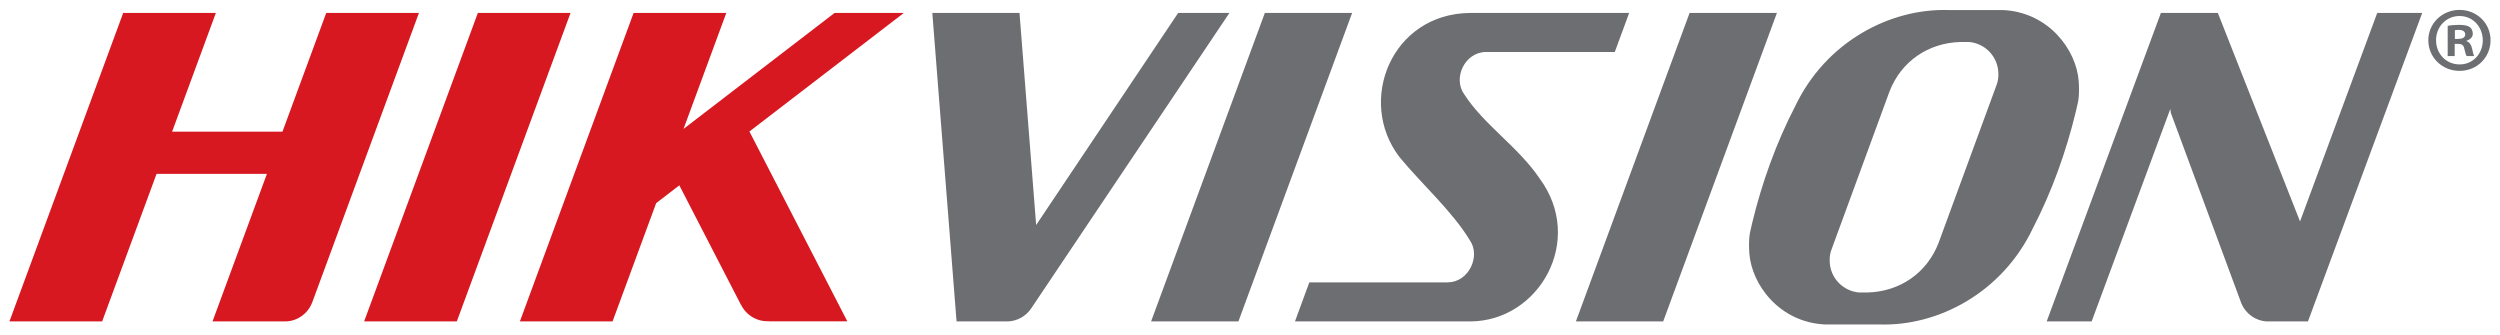
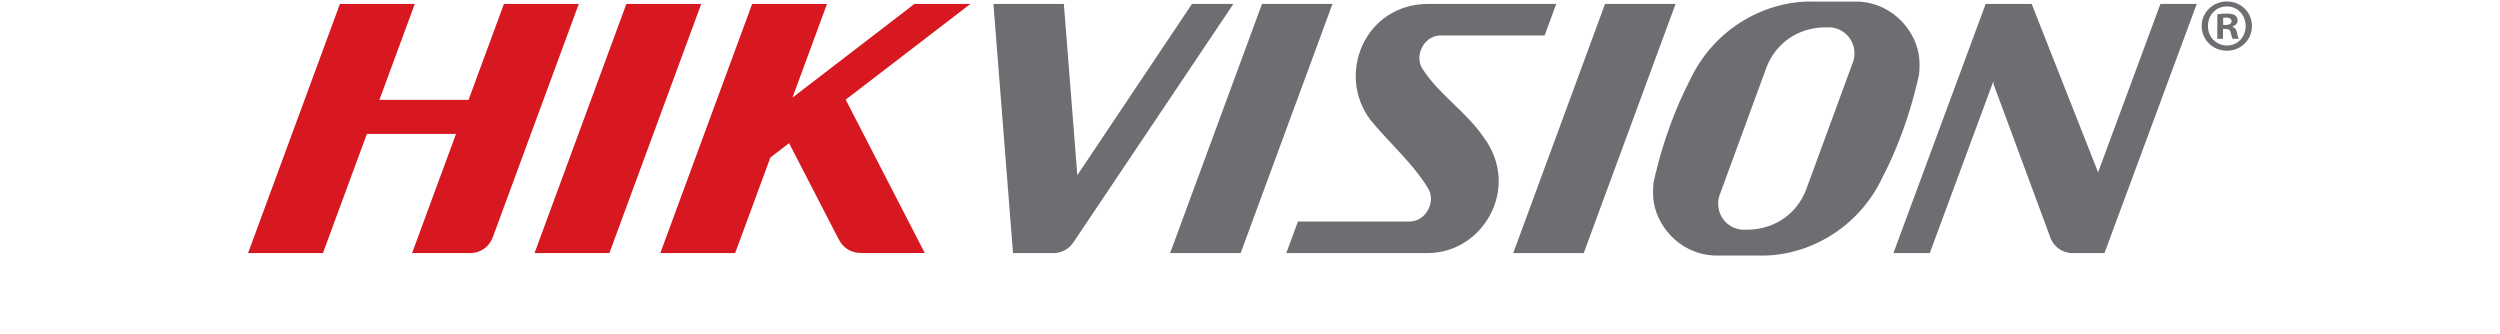
- <svg xmlns="http://www.w3.org/2000/svg" version="1.1" id="svg4554" width="1024" height="137" viewBox="-0.599 -0.599 158.7 21.172">
-   <defs id="defs4556" />
-   <path id="path4413" d="m 123.117,0.009 c -3.764,-0.125 -7.834,2.042 -9.764,6.119 -1.198,2.301 -2.111,4.864 -2.719,7.379 -0.055,0.223 -0.105,0.445 -0.152,0.666 -0.061,0.357 -0.066,0.816 -0.033,1.285 0.149,1.98 1.907,4.373 4.805,4.51 l 1.959,0 0.021,0 1.457,0 c 3.763,0.125 7.83,-2.042 9.762,-6.119 1.198,-2.303 2.111,-4.867 2.719,-7.381 0.054,-0.224 0.106,-0.446 0.152,-0.666 0.062,-0.359 0.067,-0.816 0.033,-1.285 -0.149,-1.981 -1.907,-4.373 -4.805,-4.508 l -1.982,0 -1.453,0 z m -64.533,0.184 1.539,19.582 0.957,0 1.93,0 0.199,0 c -0.005,-10e-4 -0.013,0 -0.018,0 0.021,0 0.043,0 0.062,0 l 0.119,0 c 0.614,-0.019 1.162,-0.339 1.488,-0.828 l 0.002,0 12.582,-18.754 -3.254,0 -9.014,13.461 -1.057,-13.461 -5.537,0 z m 21.109,0 -7.221,19.582 5.543,0 7.219,-19.582 -5.541,0 z m 13.006,0 c -4.979,0.061 -7.179,5.6 -4.459,9.148 1.38,1.685 3.35,3.432 4.463,5.277 0.705,0.998 -0.049,2.662 -1.396,2.678 l -2.736,0 -6.055,0 -0.91,2.478 11.131,0 c 4.362,-0.013 7.314,-5.15 4.387,-9.09 -1.351,-1.996 -3.494,-3.359 -4.762,-5.309 -0.754,-1.018 0.004,-2.688 1.365,-2.705 l 2.822,0 5.359,0 0.912,-2.478 -10.121,0 z m 13.957,0 -7.217,19.582 5.541,0 7.219,-19.582 -5.543,0 z m 29.918,0 -7.25,19.582 2.855,0 4.996,-13.496 0.025,0.242 4.488,12.121 c 0.269,0.637 0.886,1.094 1.611,1.133 l 2.611,0 7.252,-19.582 -2.855,0 -4.9,13.234 -5.217,-13.234 -0.762,0 -2.855,0 z m -12.191,1.842 c 1.045,0.08 1.875,0.959 1.875,2.025 l 0,0 c 0.008,0.263 -0.037,0.521 -0.135,0.758 l -3.662,9.973 c -0.739,1.914 -2.456,3.087 -4.496,3.147 l -0.541,0 c -1.045,-0.08 -1.875,-0.959 -1.875,-2.025 l 0,0 c -0.008,-0.263 0.038,-0.525 0.137,-0.76 L 119.346,5.179 c 0.74,-1.914 2.458,-3.084 4.5,-3.143 l 0.537,0 z" style="fill:#6c6e71;fill-opacity:1;fill-rule:nonzero;stroke:none" />
-   <path id="path4417" d="M 7.221,0.193 0,19.775 l 5.885,0 3.453,-9.365 7.006,0 -3.453,9.365 4.598,0 c 0.777,0 1.446,-0.491 1.717,-1.176 0.003,-0.01 0.006,-0.013 0.01,-0.018 l 6.779,-18.389 -5.885,0 -2.779,7.539 -7.006,0 2.779,-7.539 -5.883,0 z m 22.514,0 -7.219,19.582 5.883,0 7.219,-19.582 -0.17,0 -5.541,0 -0.172,0 z m 9.887,0 -7.219,19.582 5.883,0 2.768,-7.51 1.471,-1.129 3.902,7.566 0.002,-0.01 c 0.005,0.01 0.007,0.013 0.01,0.018 0.32,0.664 1.023,1.101 1.799,1.049 -0.014,0 -0.029,0.01 -0.045,0.01 l 4.996,0 -6.215,-12.051 9.803,-7.527 -4.396,0 -9.59,7.363 2.715,-7.363 -5.883,0 z" style="fill:#d71820;fill-opacity:1;fill-rule:nonzero;stroke:none" />
-   <path id="path4457" style="fill:#6c6e71;fill-opacity:1;fill-rule:nonzero;stroke:none" d="m 157.501,1.924 c 0,1.091 -0.856,1.946 -1.97,1.946 -1.103,0 -1.981,-0.855 -1.981,-1.946 0,-1.067 0.879,-1.924 1.981,-1.924 1.114,0 1.97,0.856 1.97,1.924 m -3.459,0 c 0,0.856 0.632,1.536 1.5,1.536 0.845,0 1.466,-0.68 1.466,-1.525 0,-0.855 -0.621,-1.548 -1.478,-1.548 -0.856,0 -1.489,0.693 -1.489,1.536 m 1.184,1.009 -0.445,0 0,-1.924 c 0.175,-0.035 0.421,-0.059 0.739,-0.059 0.362,0 0.527,0.059 0.667,0.141 0.106,0.082 0.188,0.235 0.188,0.422 0,0.211 -0.164,0.375 -0.399,0.445 l 0,0.024 c 0.188,0.07 0.294,0.211 0.352,0.469 0.059,0.294 0.094,0.411 0.14,0.481 l -0.48,0 c -0.059,-0.07 -0.094,-0.246 -0.152,-0.469 -0.035,-0.211 -0.152,-0.305 -0.399,-0.305 l -0.211,0 0,0.774 z m 0.011,-1.091 0.211,0 c 0.246,0 0.446,-0.081 0.446,-0.281 0,-0.175 -0.129,-0.292 -0.411,-0.292 -0.116,0 -0.199,0.011 -0.246,0.023 l 0,0.551 z" />
+ <svg xmlns="http://www.w3.org/2000/svg" height="334" viewBox="0 -0.116 157.501 26.252" width="2500">
+   <path d="M123.117.01c-3.764-.126-7.833 2.04-9.763 6.118-1.198 2.302-2.112 4.864-2.72 7.38a22.16 22.16 0 0 0-.152.665c-.06.358-.065.817-.033 1.285.149 1.98 1.907 4.374 4.805 4.51H118.69c3.763.125 7.83-2.042 9.762-6.12 1.198-2.302 2.111-4.866 2.719-7.38.054-.224.106-.446.152-.666.063-.359.067-.816.033-1.285-.148-1.981-1.907-4.373-4.804-4.508h-3.436zM58.584.192l1.539 19.582h3.086-.018.182a1.86 1.86 0 0 0 1.488-.828h.002L77.445.193h-3.254l-9.013 13.46L64.12.194h-5.537zm21.11 0l-7.221 19.582h5.543L85.234.193h-5.54zm13.005 0c-4.979.06-7.179 5.6-4.459 9.148 1.38 1.685 3.35 3.432 4.463 5.277.705.998-.049 2.662-1.396 2.678h-8.791l-.91 2.479h11.13c4.363-.013 7.315-5.15 4.387-9.09-1.351-1.996-3.494-3.359-4.762-5.309-.753-1.017.004-2.687 1.366-2.705h8.182l.911-2.478H92.7zm13.957 0L99.44 19.775h5.541L112.2.193h-5.544zm29.918 0l-7.25 19.582h2.856l4.996-13.496.025.242 4.488 12.12a1.86 1.86 0 0 0 1.612 1.134h2.611L153.164.193h-2.855l-4.9 13.234L140.19.193h-3.617zm-12.191 1.842c1.045.08 1.875.959 1.875 2.025.008.262-.037.521-.135.758l-3.662 9.972c-.739 1.914-2.456 3.087-4.496 3.147h-.541a2.037 2.037 0 0 1-1.875-2.026 1.828 1.828 0 0 1 .137-.76l3.66-9.972c.74-1.914 2.457-3.084 4.5-3.143h.537z" fill="#6c6e71" />
+   <path d="M7.22.193L0 19.775h5.885l3.453-9.365h7.006l-3.453 9.365h4.597c.778 0 1.446-.491 1.717-1.176.003-.01.006-.013.01-.018L25.995.192H20.11l-2.78 7.54h-7.006l2.78-7.54H7.22zm22.514 0l-7.218 19.582h5.882L35.618.193H29.733zm9.887 0l-7.219 19.582h5.883l2.768-7.51 1.47-1.129 3.903 7.566.002-.01.01.018a1.862 1.862 0 0 0 1.799 1.05c-.014 0-.03.01-.045.01h4.996L46.973 7.717 56.776.191h-4.397l-9.59 7.363L45.504.191h-5.883z" fill="#d71820" />
+   <path d="M157.501 1.924c0 1.091-.856 1.946-1.97 1.946-1.102 0-1.98-.855-1.98-1.946 0-1.068.878-1.924 1.98-1.924 1.114 0 1.97.856 1.97 1.924m-3.458 0c0 .856.632 1.536 1.5 1.536.845 0 1.466-.68 1.466-1.525 0-.855-.621-1.548-1.478-1.548s-1.488.693-1.488 1.537m1.183 1.008h-.445V1.01a3.89 3.89 0 0 1 .74-.06c.362 0 .527.06.667.142a.532.532 0 0 1 .187.422c0 .212-.164.375-.399.445v.024c.188.07.294.212.353.47.059.293.094.41.14.48h-.48c-.059-.07-.094-.246-.153-.468-.035-.212-.152-.305-.398-.305h-.212v.773zm.012-1.09h.21c.247 0 .447-.082.447-.282 0-.175-.129-.292-.411-.292-.116 0-.199.01-.246.023v.55z" fill="#6c6e71" />
</svg>
